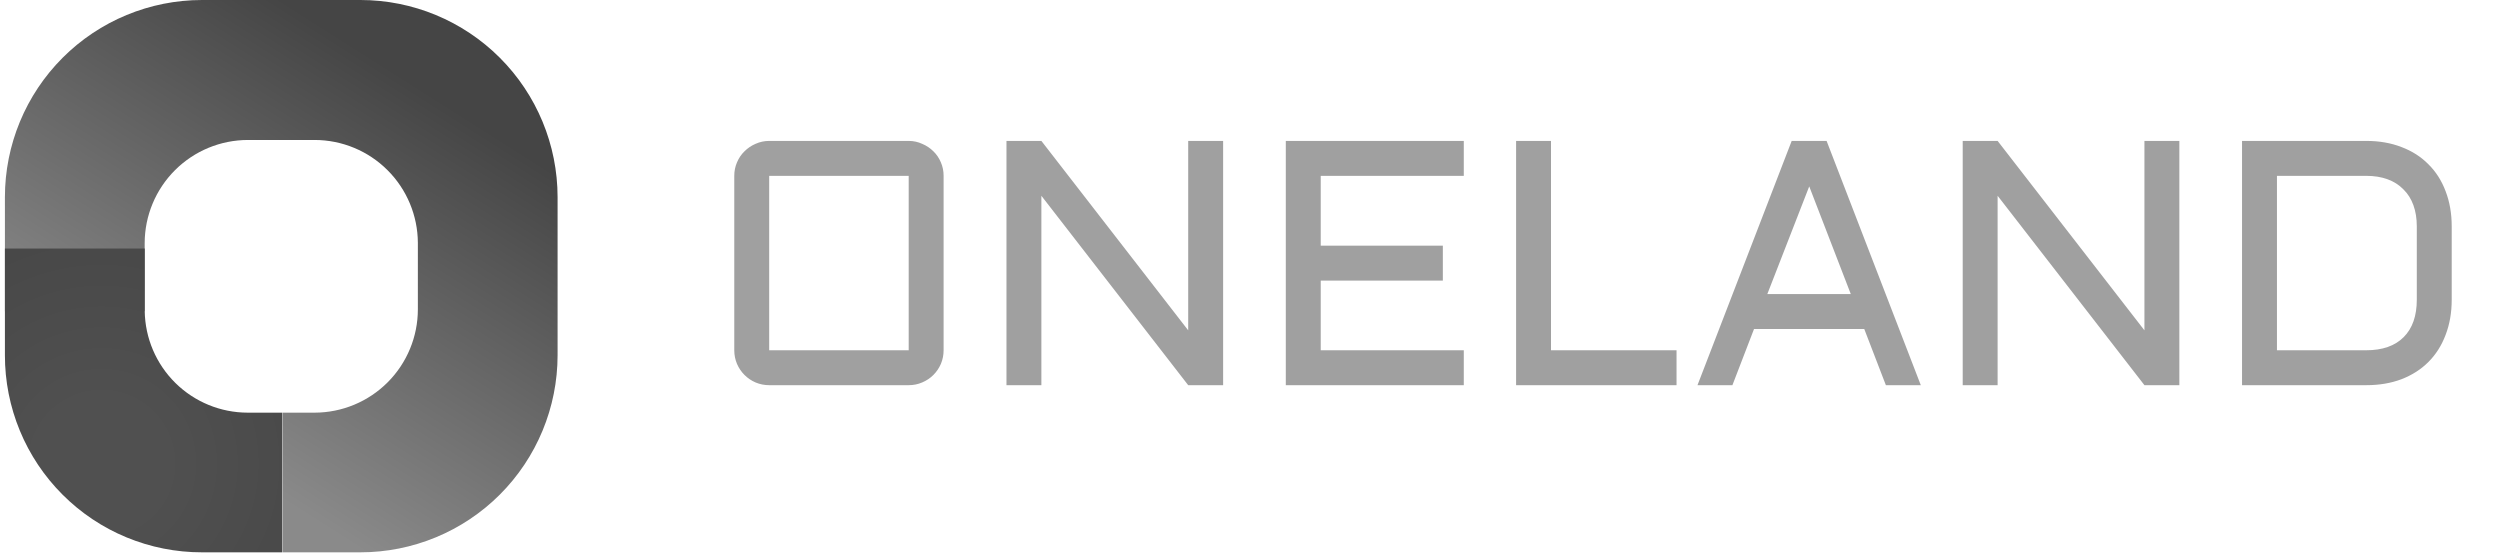
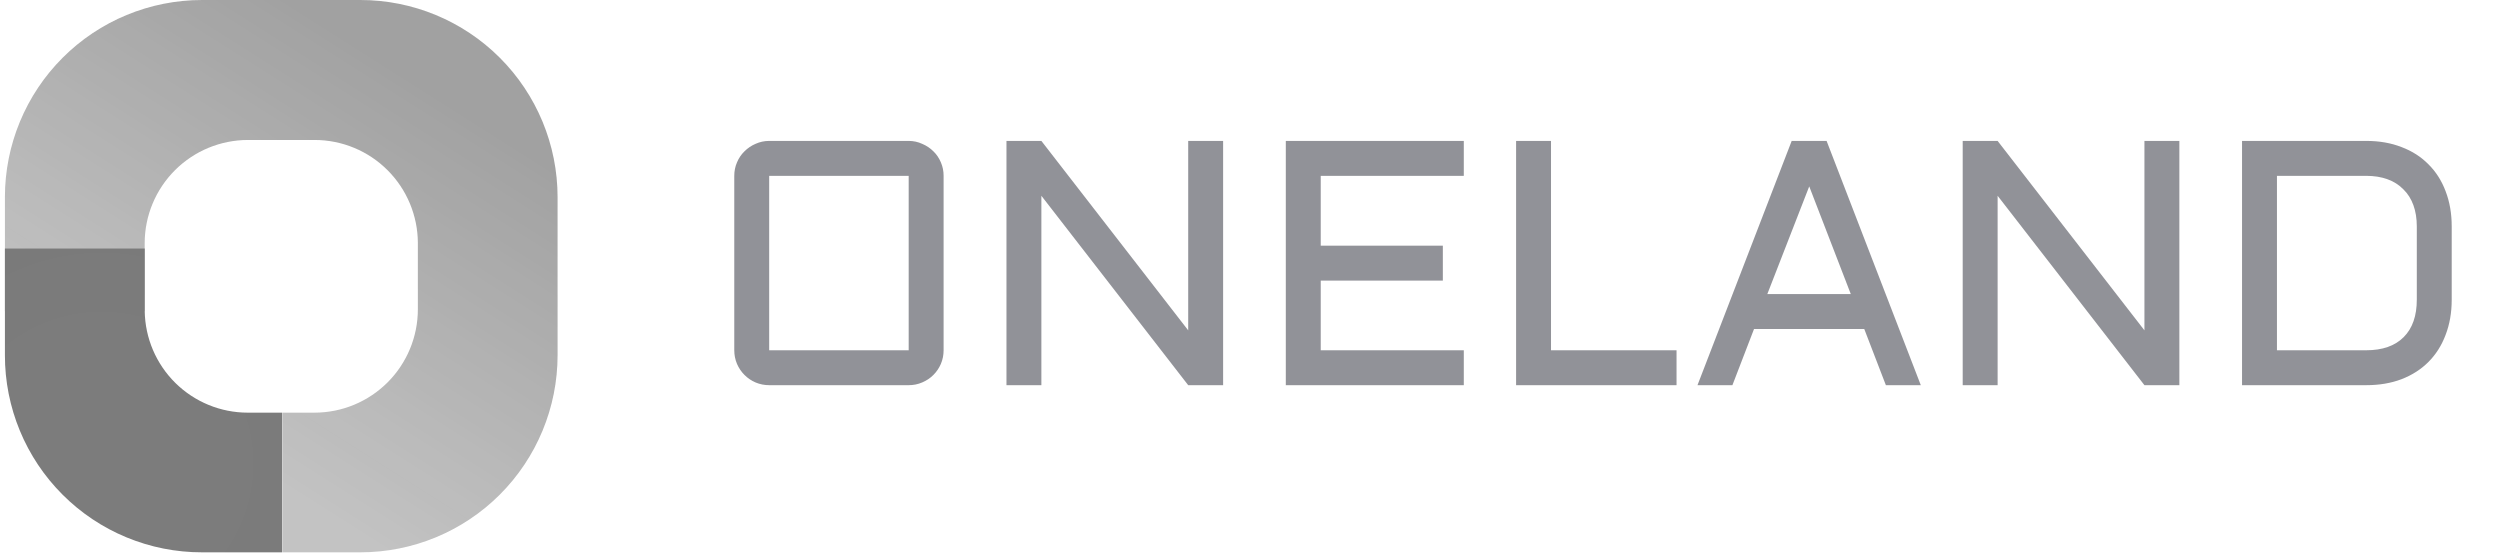
- <svg xmlns="http://www.w3.org/2000/svg" width="172" height="38" viewBox="0 0 172 38" fill="none">
+ <svg xmlns="http://www.w3.org/2000/svg" width="172" height="38" viewBox="0 0 172 38" fill="none" opacity="0.7">
  <path d="M21.656 28.391C23.538 28.386 25.343 27.635 26.672 26.302C28.002 24.969 28.749 23.163 28.749 21.28V16.706C28.74 14.829 27.989 13.032 26.66 11.706C25.332 10.38 23.533 9.634 21.656 9.63H17.064C15.181 9.63 13.375 10.376 12.042 11.706C10.709 13.036 9.958 14.84 9.954 16.723V21.314C9.954 21.348 9.954 21.382 9.954 21.416H0.338V13.564C0.338 9.967 1.766 6.518 4.309 3.974C6.852 1.43 10.302 0.001 13.899 0H24.798C28.395 0.001 31.844 1.43 34.388 3.974C36.931 6.517 38.361 9.967 38.362 13.564V24.439C38.361 28.036 36.931 31.485 34.388 34.029C31.844 36.572 28.395 38 24.798 38H19.438V28.391H21.656Z" fill="url(#paint0_linear_199_1872)" />
  <path d="M9.957 21.399C9.983 23.262 10.741 25.04 12.067 26.348C13.393 27.656 15.181 28.39 17.044 28.391H19.414V38H13.899C12.117 38.002 10.353 37.653 8.706 36.972C7.06 36.292 5.564 35.293 4.305 34.033C3.045 32.774 2.046 31.278 1.366 29.632C0.685 27.985 0.336 26.221 0.338 24.44V17.099H9.957V21.399Z" fill="url(#paint1_radial_199_1872)" />
-   <path d="M64.92 24.098C64.92 24.426 64.858 24.738 64.733 25.035C64.608 25.324 64.436 25.578 64.217 25.797C63.998 26.016 63.741 26.188 63.444 26.313C63.155 26.438 62.846 26.5 62.518 26.5H52.92C52.592 26.5 52.28 26.438 51.983 26.313C51.694 26.188 51.44 26.016 51.221 25.797C51.002 25.578 50.83 25.324 50.705 25.035C50.58 24.738 50.518 24.426 50.518 24.098V12.098C50.518 11.77 50.58 11.461 50.705 11.172C50.83 10.875 51.002 10.621 51.221 10.41C51.44 10.191 51.694 10.02 51.983 9.895C52.28 9.762 52.592 9.695 52.92 9.695H62.518C62.846 9.695 63.155 9.762 63.444 9.895C63.741 10.02 63.998 10.191 64.217 10.41C64.436 10.621 64.608 10.875 64.733 11.172C64.858 11.461 64.92 11.77 64.92 12.098V24.098ZM52.92 12.098V24.098H62.518V12.098H52.92ZM71.647 26.5H69.245V9.695H71.647L81.748 22.727V9.695H84.151V26.5H81.748L71.647 13.469V26.5ZM88.463 9.695H100.709V12.098H90.866V16.902H99.268V19.305H90.866V24.098H100.709V26.5H88.463V9.695ZM106.709 9.695V24.098H115.346V26.5H104.307V9.695H106.709ZM125.67 9.695L132.151 26.5H129.748L128.26 22.633H120.678L119.19 26.5H116.787L123.268 9.695H125.67ZM121.592 20.231H127.334L124.475 12.824L121.592 20.231ZM137.436 26.5H135.034V9.695H137.436L147.537 22.727V9.695H149.94V26.5H147.537L137.436 13.469V26.5ZM162.795 24.098C163.912 24.098 164.772 23.797 165.373 23.195C165.975 22.594 166.276 21.735 166.276 20.617V15.578C166.276 15.031 166.198 14.543 166.041 14.113C165.885 13.684 165.655 13.32 165.35 13.024C165.053 12.719 164.69 12.488 164.26 12.332C163.83 12.176 163.342 12.098 162.795 12.098H156.655V24.098H162.795ZM154.252 26.5V9.695H162.795C163.694 9.695 164.502 9.836 165.221 10.117C165.948 10.391 166.565 10.785 167.073 11.301C167.588 11.809 167.983 12.426 168.256 13.152C168.537 13.879 168.678 14.688 168.678 15.578V20.617C168.678 21.508 168.537 22.317 168.256 23.043C167.983 23.77 167.588 24.391 167.073 24.906C166.565 25.414 165.948 25.809 165.221 26.09C164.502 26.363 163.694 26.5 162.795 26.5H154.252Z" fill="#a0a0a0" />
+   <path d="M64.92 24.098C64.92 24.426 64.858 24.738 64.733 25.035C64.608 25.324 64.436 25.578 64.217 25.797C63.998 26.016 63.741 26.188 63.444 26.313C63.155 26.438 62.846 26.5 62.518 26.5H52.92C52.592 26.5 52.28 26.438 51.983 26.313C51.694 26.188 51.44 26.016 51.221 25.797C51.002 25.578 50.83 25.324 50.705 25.035C50.58 24.738 50.518 24.426 50.518 24.098V12.098C50.518 11.77 50.58 11.461 50.705 11.172C50.83 10.875 51.002 10.621 51.221 10.41C51.44 10.191 51.694 10.02 51.983 9.895C52.28 9.762 52.592 9.695 52.92 9.695H62.518C62.846 9.695 63.155 9.762 63.444 9.895C63.741 10.02 63.998 10.191 64.217 10.41C64.436 10.621 64.608 10.875 64.733 11.172C64.858 11.461 64.92 11.77 64.92 12.098V24.098ZM52.92 12.098V24.098H62.518V12.098H52.92ZM71.647 26.5H69.245V9.695H71.647L81.748 22.727V9.695H84.151V26.5H81.748L71.647 13.469V26.5ZM88.463 9.695H100.709V12.098H90.866V16.902H99.268V19.305H90.866V24.098H100.709V26.5H88.463V9.695ZM106.709 9.695V24.098H115.346V26.5H104.307V9.695H106.709ZM125.67 9.695L132.151 26.5H129.748L128.26 22.633H120.678L119.19 26.5H116.787L123.268 9.695H125.67ZM121.592 20.231H127.334L124.475 12.824L121.592 20.231ZM137.436 26.5H135.034V9.695H137.436L147.537 22.727V9.695H149.94V26.5H147.537L137.436 13.469V26.5ZM162.795 24.098C163.912 24.098 164.772 23.797 165.373 23.195C165.975 22.594 166.276 21.735 166.276 20.617V15.578C166.276 15.031 166.198 14.543 166.041 14.113C165.885 13.684 165.655 13.32 165.35 13.024C165.053 12.719 164.69 12.488 164.26 12.332C163.83 12.176 163.342 12.098 162.795 12.098H156.655V24.098H162.795ZM154.252 26.5V9.695H162.795C163.694 9.695 164.502 9.836 165.221 10.117C165.948 10.391 166.565 10.785 167.073 11.301C167.588 11.809 167.983 12.426 168.256 13.152C168.537 13.879 168.678 14.688 168.678 15.578V20.617C168.678 21.508 168.537 22.317 168.256 23.043C167.983 23.77 167.588 24.391 167.073 24.906C166.565 25.414 165.948 25.809 165.221 26.09C164.502 26.363 163.694 26.5 162.795 26.5H154.252Z" fill="rgba(65,67,76,0.817)" />
  <defs>
    <linearGradient id="paint0_linear_199_1872" x1="13.475" y1="34.062" x2="38" y2="-4.615" gradientUnits="userSpaceOnUse">
-       <stop offset="0.062" stop-color="#8a8a8a" />
-       <stop offset="0.698" stop-color="#454545" />
+       <stop offset="0.062" stop-color="rgba(138,138,138,0.721)" />
+       <stop offset="0.698" stop-color="rgba(69,69,69,0.714)" />
    </linearGradient>
    <radialGradient id="paint1_radial_199_1872" cx="0" cy="0" r="1" gradientUnits="userSpaceOnUse" gradientTransform="translate(7 31.8848) rotate(29.2488) scale(28.6531)">
-       <stop offset="0.152" stop-color="#505050" />
+       <stop offset="0.152" stop-color="#454545" />
      <stop offset="1" stop-color="#3f3f3f" />
    </radialGradient>
  </defs>
</svg>
